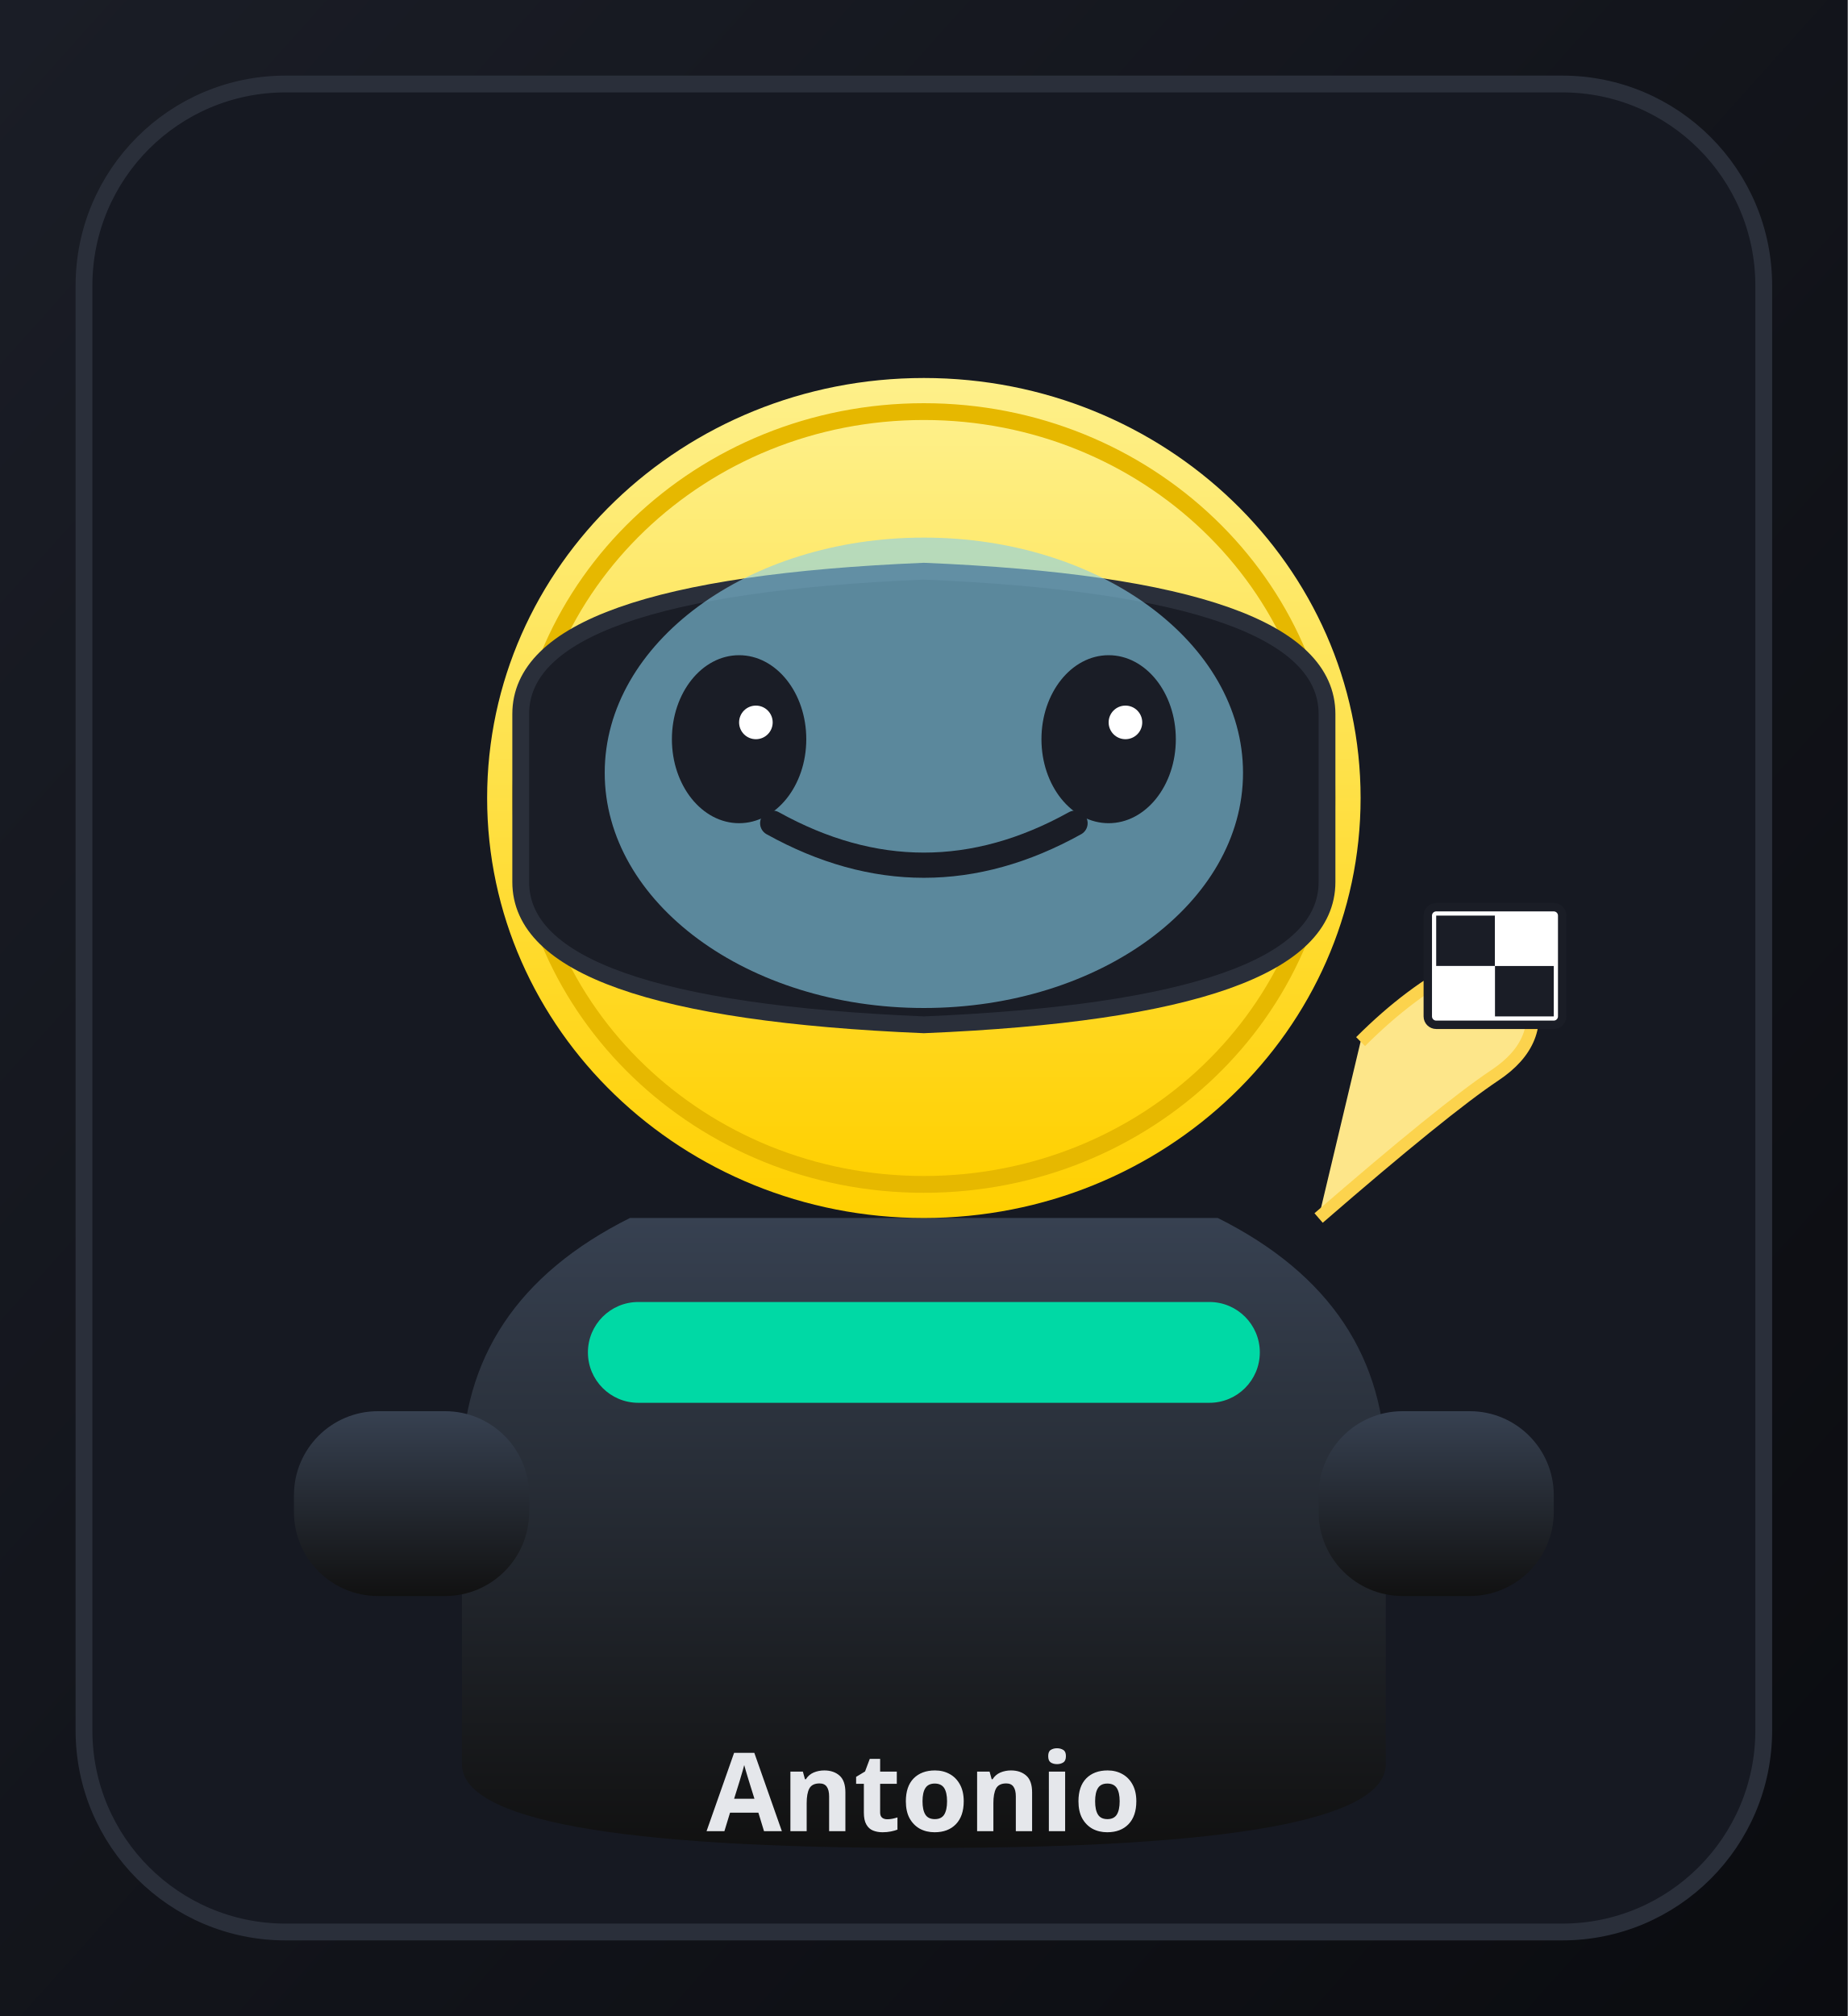
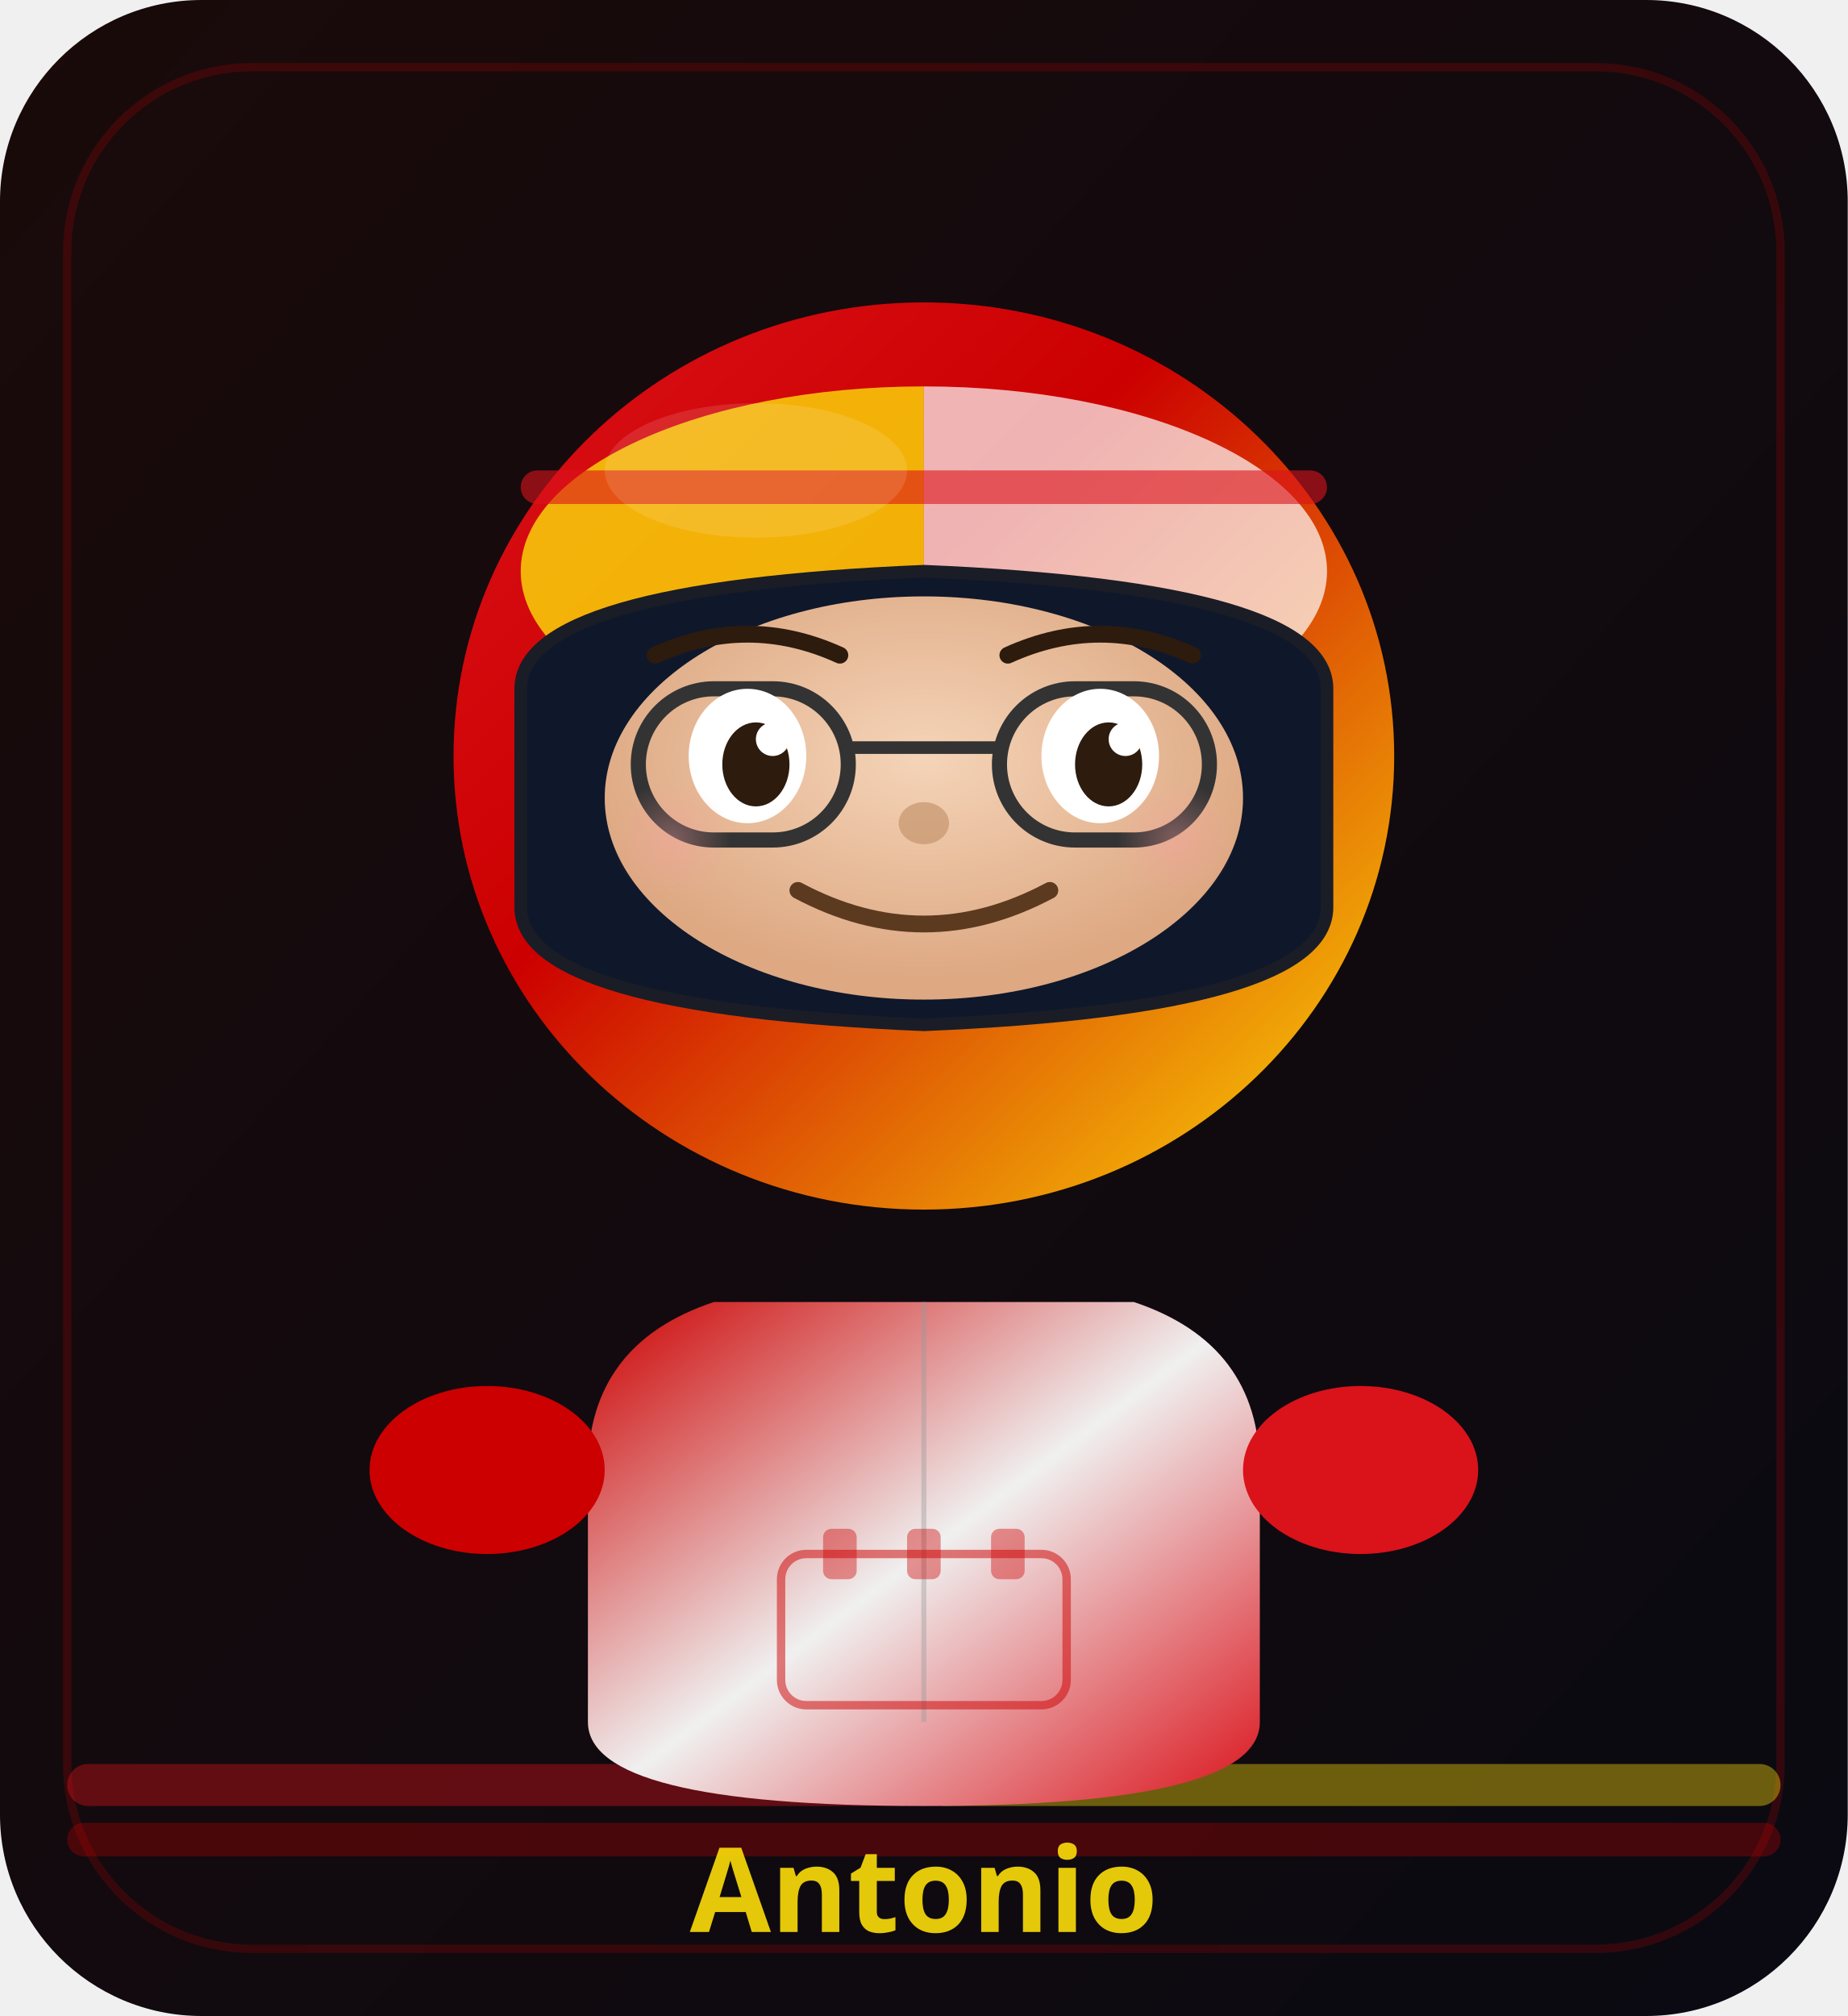
<svg xmlns="http://www.w3.org/2000/svg" viewBox="0 0 220 240">
  <defs>
-     <linearGradient id="antonio-bg" x1="0%" y1="0%" x2="100%" y2="100%">
-       <stop offset="0%" style="stop-color:#1a1d26" />
-       <stop offset="100%" style="stop-color:#0b0c10" />
+     <linearGradient id="a-bg" x1="0%" y1="0%" x2="100%" y2="100%">
+       <stop offset="0%" stop-color="#1a0a0a" />
+       <stop offset="100%" stop-color="#0a0a12" />
    </linearGradient>
-     <linearGradient id="antonio-suit" x1="0%" y1="0%" x2="0%" y2="100%">
-       <stop offset="0%" style="stop-color:#374151" />
-       <stop offset="100%" style="stop-color:#111111" />
+     <linearGradient id="a-helmet" x1="0%" y1="0%" x2="100%" y2="100%">
+       <stop offset="0%" stop-color="#DA121A" />
+       <stop offset="40%" stop-color="#CC0000" />
+       <stop offset="100%" stop-color="#FCDD09" />
    </linearGradient>
-     <linearGradient id="antonio-helmet" x1="0%" y1="0%" x2="0%" y2="100%">
-       <stop offset="0%" style="stop-color:#FEF08A" />
-       <stop offset="100%" style="stop-color:#FFD000" />
+     <linearGradient id="a-suit" x1="0%" y1="0%" x2="100%" y2="100%">
+       <stop offset="0%" stop-color="#CC0000" />
+       <stop offset="50%" stop-color="#f0f0f0" />
+       <stop offset="100%" stop-color="#DA121A" />
    </linearGradient>
+     <radialGradient id="a-skin" cx="50%" cy="40%" r="55%">
+       <stop offset="0%" stop-color="#F5D4B8" />
+       <stop offset="100%" stop-color="#DDA882" />
+     </radialGradient>
+     <radialGradient id="a-cheek" cx="50%" cy="50%" r="50%">
+       <stop offset="0%" stop-color="#F5A0A0" stop-opacity=".4" />
+       <stop offset="100%" stop-color="#F5A0A0" stop-opacity="0" />
+     </radialGradient>
  </defs>
-   <rect width="220" height="240" fill="url(#antonio-bg)" />
-   <rect x="10" y="10" width="200" height="220" rx="24" fill="#161922" stroke="#2a2f3a" stroke-width="2" />
-   <path d="M55 175 Q55 155 75 145 L145 145 Q165 155 165 175 L165 210 Q165 220 110 220 Q55 220 55 210 Z" fill="url(#antonio-suit)" />
-   <rect x="35" y="168" width="28" height="22" rx="10" fill="url(#antonio-suit)" />
-   <rect x="157" y="168" width="28" height="22" rx="10" fill="url(#antonio-suit)" />
-   <rect x="70" y="155" width="80" height="12" rx="6" fill="#00D9A5" />
-   <ellipse cx="110" cy="95" rx="52" ry="50" fill="url(#antonio-helmet)" />
-   <ellipse cx="110" cy="95" rx="48" ry="46" fill="url(#antonio-helmet)" stroke="#E6B800" stroke-width="2" />
-   <path d="M62 85 Q62 70 110 68 Q158 70 158 85 L158 105 Q158 120 110 122 Q62 120 62 105 Z" fill="#1a1d26" stroke="#2a2f3a" stroke-width="2" />
-   <ellipse cx="110" cy="92" rx="38" ry="28" fill="#87CEEB" opacity="0.6" />
-   <ellipse cx="88" cy="88" rx="8" ry="10" fill="#1a1d26" />
-   <ellipse cx="132" cy="88" rx="8" ry="10" fill="#1a1d26" />
-   <circle cx="90" cy="86" r="2" fill="white" />
-   <circle cx="134" cy="86" r="2" fill="white" />
-   <path d="M92 98 Q110 108 128 98" stroke="#1a1d26" stroke-width="3" fill="none" stroke-linecap="round" />
-   <path d="M157 145 Q172 132 178 128 Q184 124 182 118 Q180 112 174 115 Q168 118 162 124" fill="#FDE68A" stroke="#FCD34D" stroke-width="1.5" />
-   <rect x="170" y="108" width="16" height="14" rx="1" fill="#FFFFFF" stroke="#1a1d26" stroke-width="1" />
-   <rect x="171" y="109" width="7" height="6" fill="#1a1d26" />
-   <rect x="178" y="109" width="7" height="6" fill="#FFFFFF" />
-   <rect x="171" y="115" width="7" height="6" fill="#FFFFFF" />
-   <rect x="178" y="115" width="7" height="6" fill="#1a1d26" />
-   <text x="110" y="218" font-family="system-ui,sans-serif" font-size="13" font-weight="600" fill="#e5e7eb" text-anchor="middle">Antonio</text>
+   <rect width="220" height="240" rx="24" fill="url(#a-bg)" />
+   <rect x="8" y="8" width="204" height="224" rx="22" fill="none" stroke="#CC0000" stroke-width="1" opacity=".2" />
+   <rect x="8" y="210" width="102" height="5" rx="2.5" fill="#DA121A" opacity=".4" />
+   <rect x="110" y="210" width="102" height="5" rx="2.5" fill="#FCDD09" opacity=".4" />
+   <rect x="8" y="217" width="204" height="4" rx="2" fill="#CC0000" opacity=".3" />
+   <path d="M70 175 Q70 160 85 155 L135 155 Q150 160 150 175 L150 205 Q150 215 110 215 Q70 215 70 205 Z" fill="url(#a-suit)" />
+   <path d="M110 155 L110 205" stroke="#999" stroke-width=".6" opacity=".4" />
+   <rect x="93" y="185" width="34" height="18" rx="3" fill="none" stroke="#CC0000" stroke-width="1" opacity=".5" />
+   <rect x="98" y="182" width="4" height="6" rx="1" fill="#CC0000" opacity=".4" />
+   <rect x="108" y="182" width="4" height="6" rx="1" fill="#CC0000" opacity=".4" />
+   <rect x="118" y="182" width="4" height="6" rx="1" fill="#CC0000" opacity=".4" />
+   <ellipse cx="58" cy="175" rx="14" ry="10" fill="#CC0000" />
+   <ellipse cx="162" cy="175" rx="14" ry="10" fill="#DA121A" />
+   <ellipse cx="110" cy="90" rx="56" ry="54" fill="url(#a-helmet)" />
+   <clipPath id="a-left">
+     <rect x="54" y="36" width="56" height="70" />
+   </clipPath>
+   <clipPath id="a-right">
+     <rect x="110" y="36" width="56" height="70" />
+   </clipPath>
+   <ellipse cx="110" cy="68" rx="48" ry="22" fill="#FCDD09" clip-path="url(#a-left)" opacity=".8" />
+   <ellipse cx="110" cy="68" rx="48" ry="22" fill="white" clip-path="url(#a-right)" opacity=".7" />
+   <rect x="62" y="56" width="96" height="4" rx="2" fill="#DA121A" opacity=".6" />
+   <ellipse cx="90" cy="56" rx="18" ry="8" fill="white" opacity=".12" />
+   <path d="M62 82 Q62 70 110 68 Q158 70 158 82 L158 108 Q158 120 110 122 Q62 120 62 108 Z" fill="#0f172a" stroke="#1a1d26" stroke-width="1.5" />
+   <ellipse cx="110" cy="95" rx="38" ry="24" fill="url(#a-skin)" />
+   <rect x="76" y="82" width="25" height="18" rx="9" fill="none" stroke="#333" stroke-width="1.8" />
+   <rect x="119" y="82" width="25" height="18" rx="9" fill="none" stroke="#333" stroke-width="1.8" />
+   <path d="M101 89 L119 89" stroke="#333" stroke-width="1.5" />
+   <ellipse cx="89" cy="90" rx="7" ry="8" fill="white" />
+   <ellipse cx="131" cy="90" rx="7" ry="8" fill="white" />
+   <ellipse cx="90" cy="91" rx="4" ry="5" fill="#2D1B0E" />
+   <ellipse cx="132" cy="91" rx="4" ry="5" fill="#2D1B0E" />
+   <circle cx="92" cy="88" r="2" fill="white" />
+   <circle cx="134" cy="88" r="2" fill="white" />
+   <path d="M78 78 Q89 73 100 78" stroke="#2D1B0E" stroke-width="2" fill="none" stroke-linecap="round" />
+   <path d="M120 78 Q131 73 142 78" stroke="#2D1B0E" stroke-width="2" fill="none" stroke-linecap="round" />
+   <ellipse cx="110" cy="98" rx="3" ry="2.5" fill="#C4956E" opacity=".7" />
+   <path d="M95 106 Q110 114 125 106" stroke="#5C3A20" stroke-width="2" fill="none" stroke-linecap="round" />
+   <circle cx="80" cy="100" r="7" fill="url(#a-cheek)" />
+   <circle cx="140" cy="100" r="7" fill="url(#a-cheek)" />
+   <text x="110" y="230" font-family="system-ui,sans-serif" font-size="14" font-weight="700" fill="#FCDD09" text-anchor="middle" opacity=".9">Antonio</text>
</svg>
